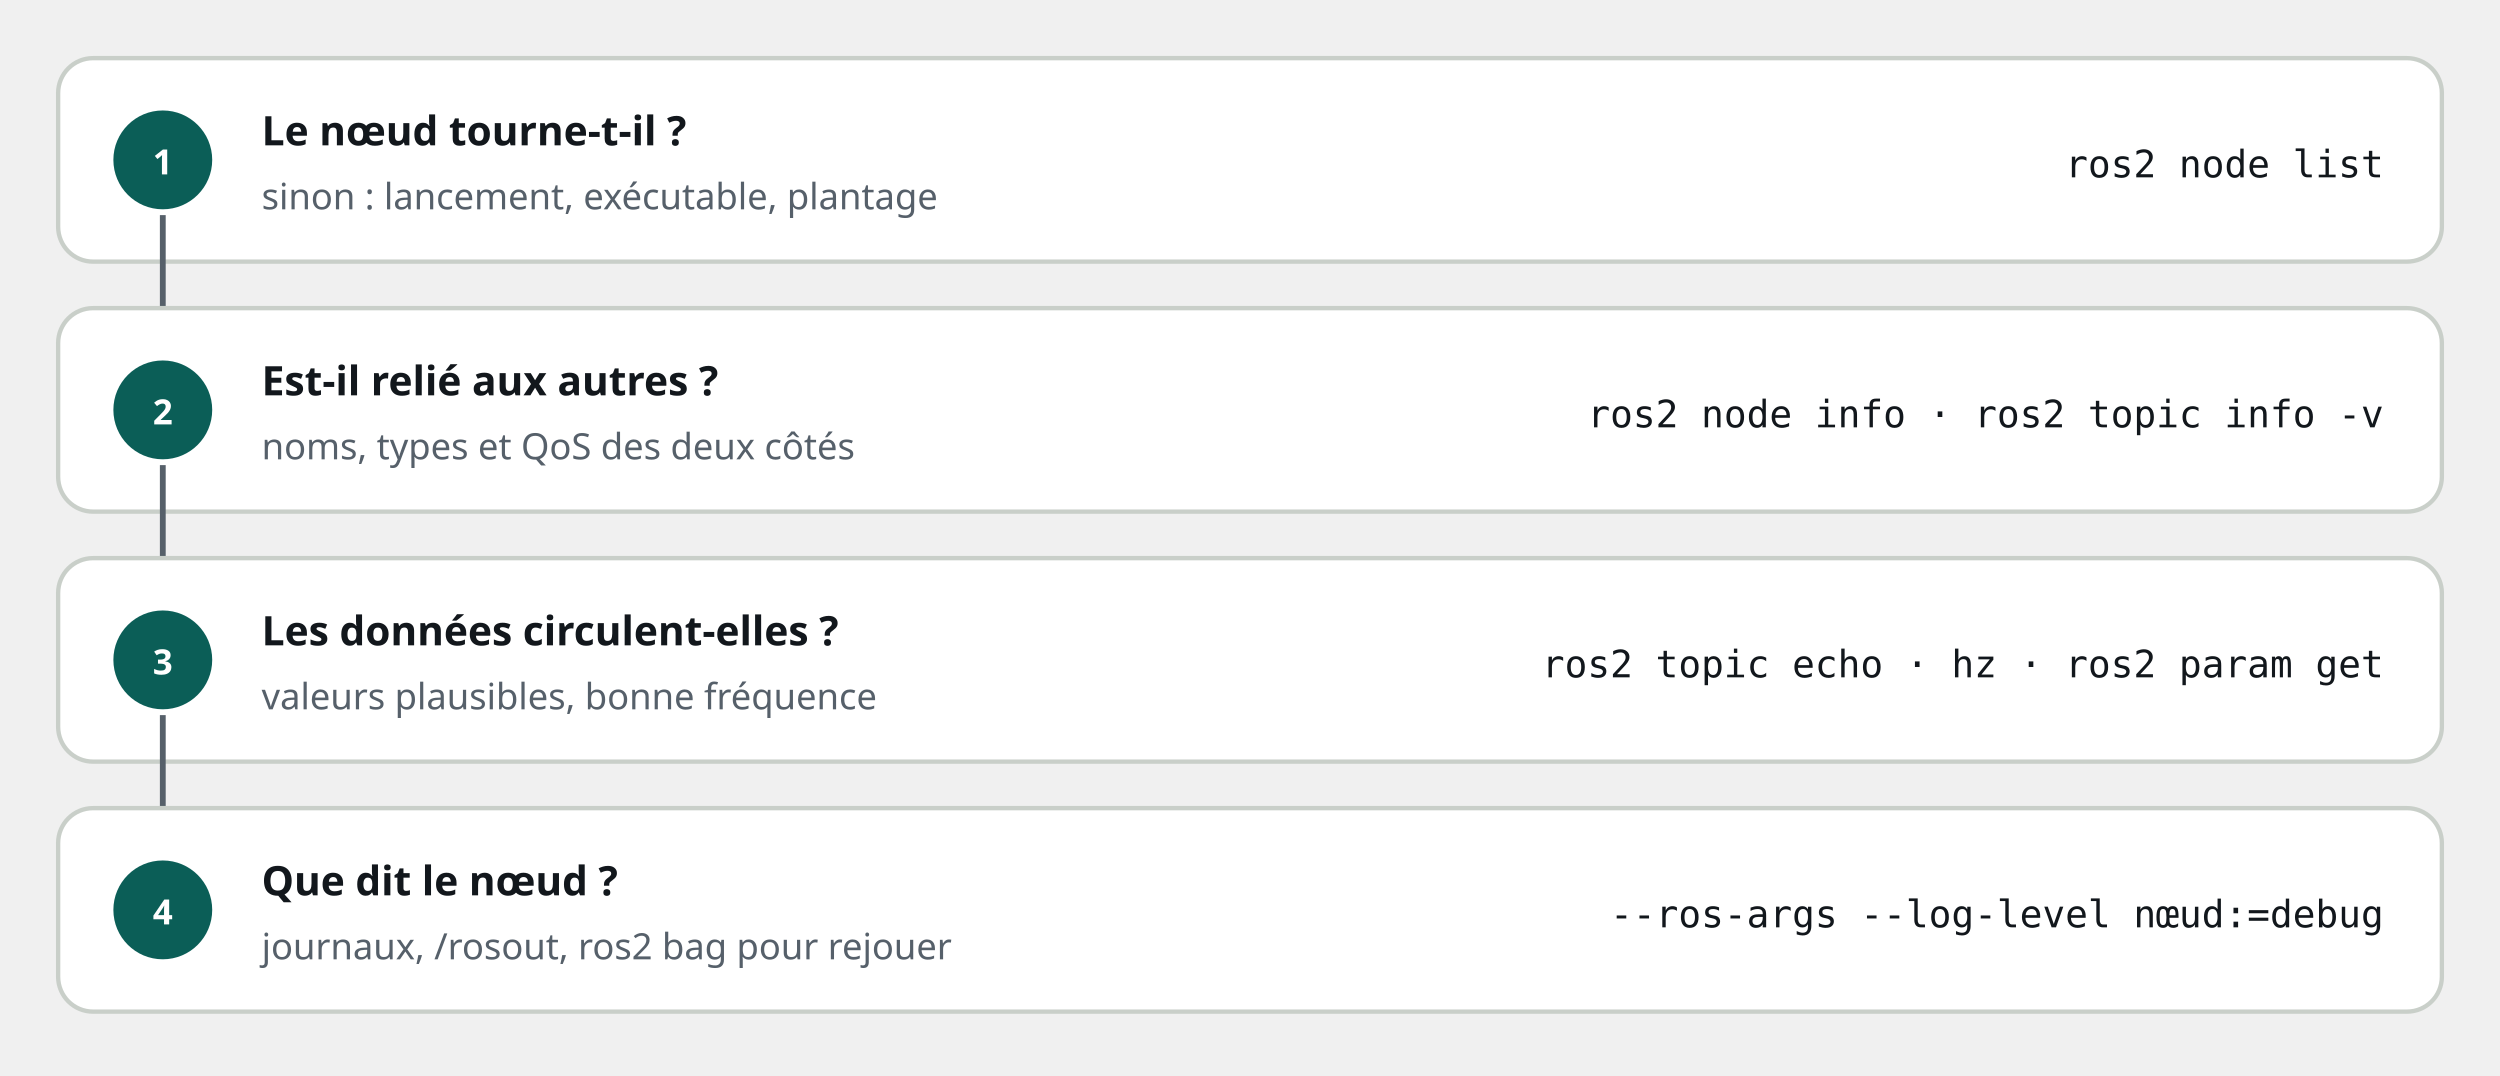
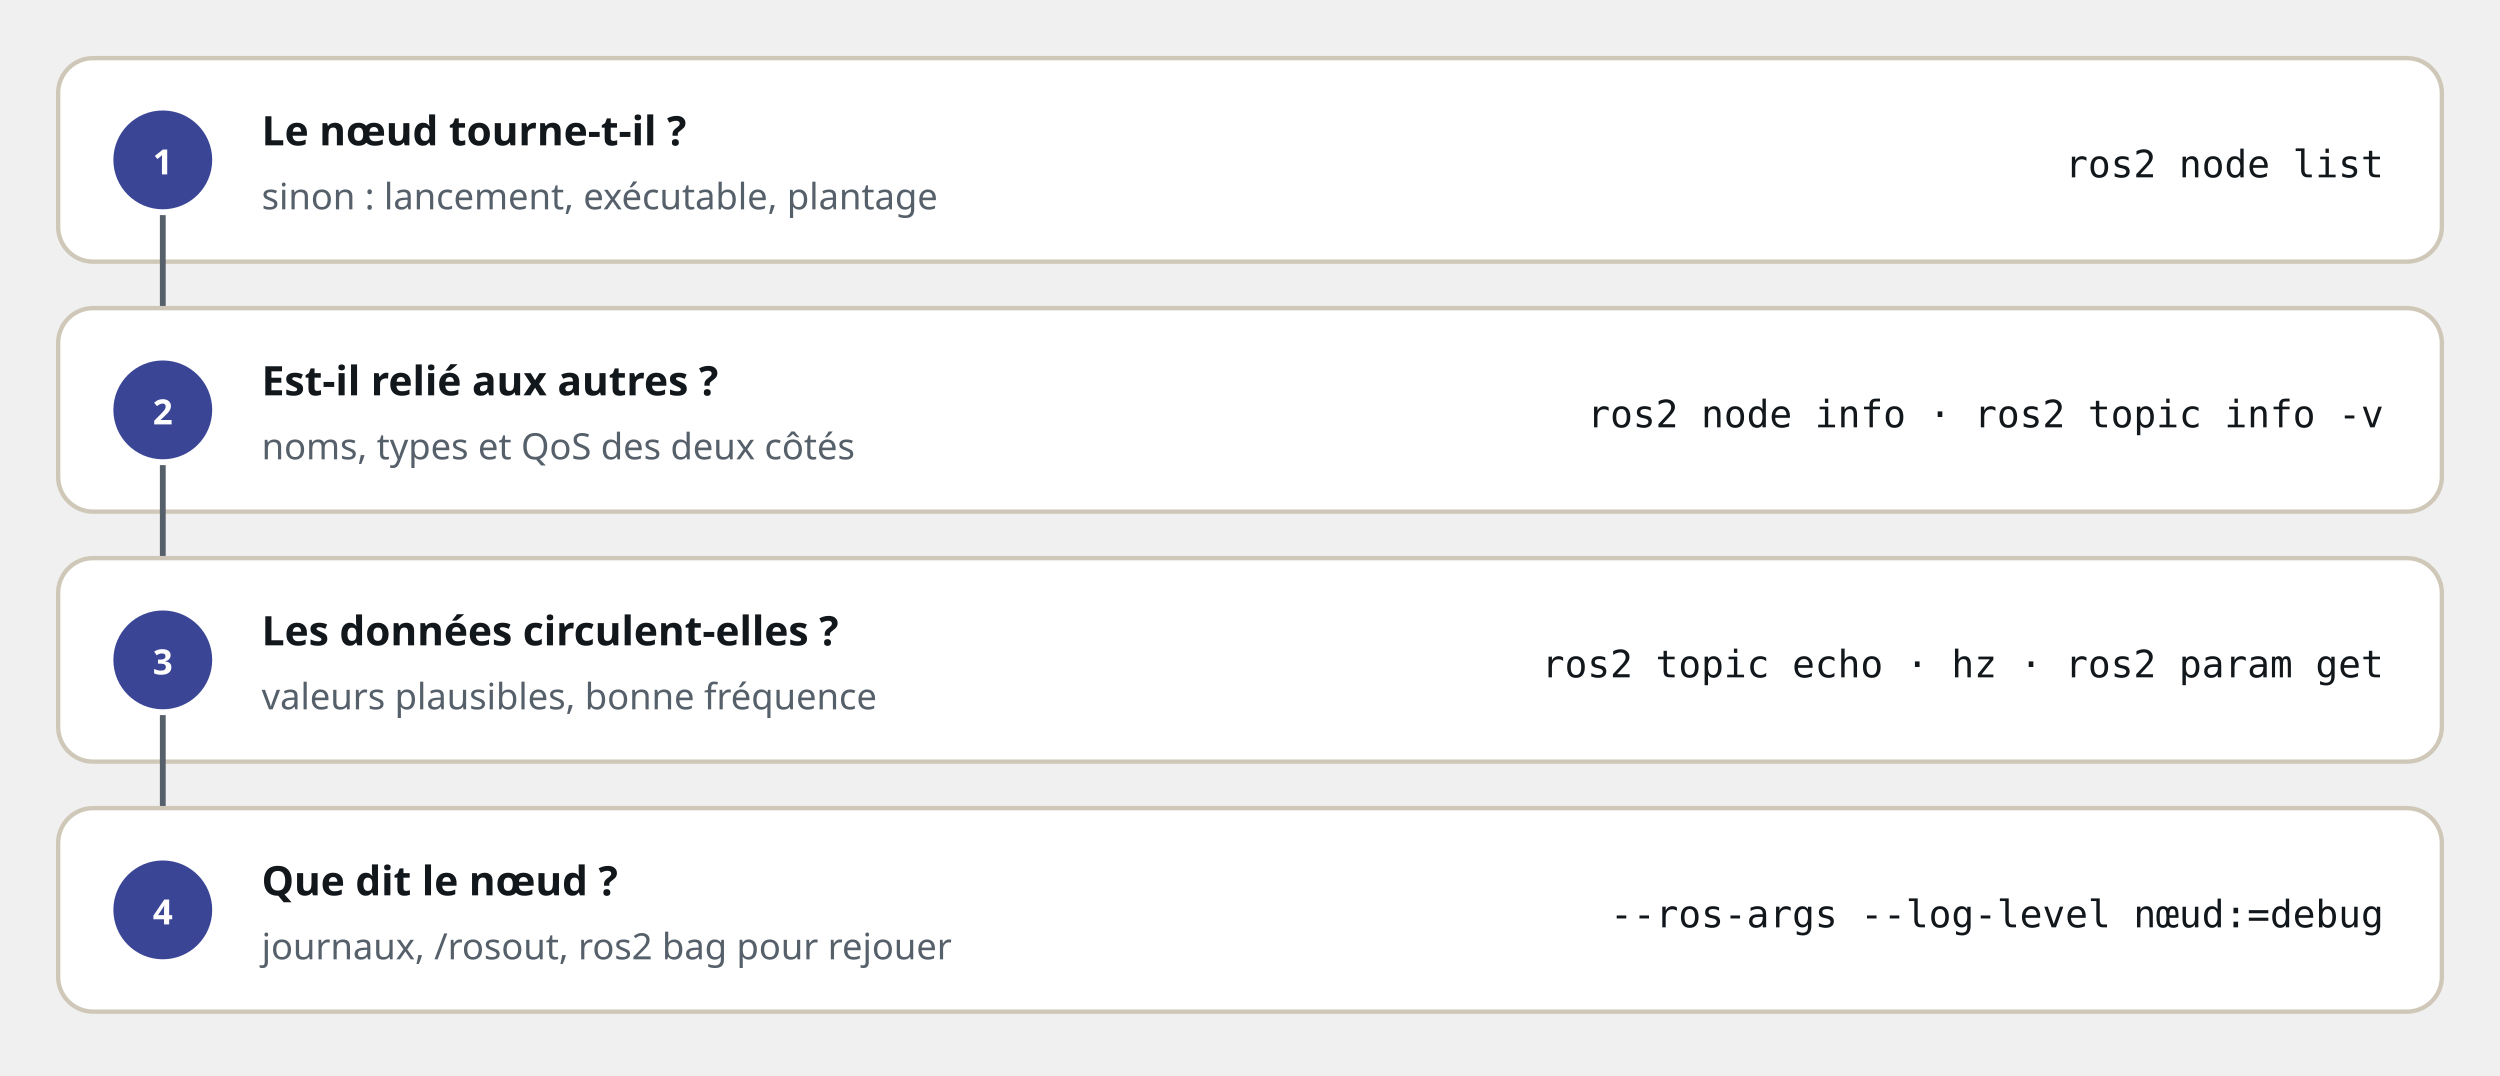
<svg xmlns="http://www.w3.org/2000/svg" viewBox="0 0 860 370" role="img" aria-labelledby="t d">
  <style>
- .fond { fill: #fbfbf9; stroke: #c9cfc9; stroke-width: 1.5; }
- .grille { stroke: #e7eae6; stroke-width: 1; }
- .boite { fill: #ffffff; stroke: #c9cfc9; stroke-width: 1.5; }
- .calcul { fill: #e3f1ee; stroke: #0b5e57; stroke-width: 2; }
+ .fond { fill: #fbfaf6; stroke: #cfc8b8; stroke-width: 1.5; }
+ .grille { stroke: #ece8de; stroke-width: 1; }
+ .boite { fill: #ffffff; stroke: #cfc8b8; stroke-width: 1.5; }
+ .calcul { fill: #ecedf9; stroke: #3b4596; stroke-width: 2; }
.capteur { fill: #fff8e8; stroke: #d39a2c; stroke-width: 2; }
.actionneur { fill: #eef1f5; stroke: #56606a; stroke-width: 2; }
- .robot { fill: #e3f1ee; stroke: #0b5e57; stroke-width: 2; }
+ .robot { fill: #ecedf9; stroke: #3b4596; stroke-width: 2; }
.roue { fill: #12171c; }
.roulette { fill: #ffffff; stroke: #12171c; stroke-width: 1.5; }
- .nez { fill: #0b5e57; }
+ .nez { fill: #3b4596; }
.ax-x { stroke: #d64545; stroke-width: 3; fill: none; } .ax-y { stroke: #2f9e44; stroke-width: 3; fill: none; }
.px { fill: #d64545; } .py { fill: #2f9e44; }
.trait { stroke: #56606a; stroke-width: 2; fill: none; }
.tirets { stroke: #8a949c; stroke-width: 1.5; stroke-dasharray: 5 5; fill: none; }
.trajet { stroke: #d39a2c; stroke-width: 3; fill: none; stroke-linecap: round; }
.trajet-pointe { fill: #d39a2c; }
- .vitesse { stroke: #0b5e57; stroke-width: 3; fill: none; }
- .vitesse-pointe { fill: #0b5e57; }
+ .vitesse { stroke: #3b4596; stroke-width: 3; fill: none; }
+ .vitesse-pointe { fill: #3b4596; }
.pointe { fill: #56606a; }
.cir { fill: #d39a2c; }
.t { fill: #12171c; font: 400 14px "IBM Plex Sans", system-ui, sans-serif; }
.t-gras { fill: #12171c; font: 600 14px "IBM Plex Sans", system-ui, sans-serif; }
.t-titre { fill: #12171c; font: 600 16px "IBM Plex Sans", system-ui, sans-serif; }
.t-petit { fill: #56606a; font: 400 12.5px "IBM Plex Sans", system-ui, sans-serif; }
.t-sur { fill: #56606a; font: 600 12px "IBM Plex Sans", system-ui, sans-serif; letter-spacing: 0.08em; }
.t-math { fill: #12171c; font: italic 500 15px "IBM Plex Serif", Georgia, serif; }
.t-code { fill: #12171c; font: 500 13px "JetBrains Mono", "DejaVu Sans Mono", monospace; }
- .t-accent { fill: #0b5e57; font: 600 13px "IBM Plex Sans", system-ui, sans-serif; }
+ .t-accent { fill: #3b4596; font: 600 13px "IBM Plex Sans", system-ui, sans-serif; }
.t-ambre { fill: #8a5d10; font: 600 13px "IBM Plex Sans", system-ui, sans-serif; }
.t-x { fill: #d64545; font: 600 13px "JetBrains Mono", monospace; } .t-y { fill: #2f9e44; font: 600 13px "JetBrains Mono", monospace; }
- .badge { fill: #0b5e57; } .t-badge { fill: #ffffff; font: 600 12px "IBM Plex Sans", system-ui, sans-serif; }
- .sep { stroke: #e2e5e1; stroke-width: 1.5; }
+ .badge { fill: #3b4596; } .t-badge { fill: #ffffff; font: 600 12px "IBM Plex Sans", system-ui, sans-serif; }
+ .sep { stroke: #e7e2d6; stroke-width: 1.5; }
@media (prefers-color-scheme: dark) {
-   .fond { fill: #0f161d; stroke: #34424f; } .grille { stroke: #1b2630; }
-   .boite { fill: #121a22; stroke: #34424f; }
-   .calcul, .robot { fill: #12302d; stroke: #4fb3a7; }
+   .fond { fill: #101114; stroke: #3a3b42; } .grille { stroke: #1f2026; }
+   .boite { fill: #16171b; stroke: #3a3b42; }
+   .calcul, .robot { fill: #1d2140; stroke: #9aa4f0; }
  .capteur { fill: #2a2212; stroke: #f2b544; }
-   .actionneur { fill: #1a222b; stroke: #8a99a8; }
-   .roue { fill: #c9d3dc; } .roulette { fill: #121a22; stroke: #c9d3dc; } .nez { fill: #4fb3a7; }
+   .actionneur { fill: #1c1d22; stroke: #9a9aa3; }
+   .roue { fill: #c9c9cf; } .roulette { fill: #16171b; stroke: #c9c9cf; } .nez { fill: #9aa4f0; }
  .ax-x { stroke: #ff6b6b; } .ax-y { stroke: #51cf66; } .px, .t-x { fill: #ff6b6b; } .py, .t-y { fill: #51cf66; }
-   .trait { stroke: #8a99a8; } .tirets { stroke: #5d6b78; } .pointe { fill: #8a99a8; }
+   .trait { stroke: #9a9aa3; } .tirets { stroke: #62636b; } .pointe { fill: #9a9aa3; }
  .trajet { stroke: #f2b544; } .trajet-pointe, .cir { fill: #f2b544; }
-   .vitesse { stroke: #4fb3a7; } .vitesse-pointe { fill: #4fb3a7; }
-   .t, .t-gras, .t-titre, .t-math, .t-code { fill: #e3e8ee; }
-   .t-petit, .t-sur { fill: #8a99a8; } .t-accent { fill: #4fb3a7; } .t-ambre { fill: #f2b544; }
-   .badge { fill: #4fb3a7; } .t-badge { fill: #0b1015; } .sep { stroke: #22303c; }
+   .vitesse { stroke: #9aa4f0; } .vitesse-pointe { fill: #9aa4f0; }
+   .t, .t-gras, .t-titre, .t-math, .t-code { fill: #f4f1ea; }
+   .t-petit, .t-sur { fill: #9a9aa3; } .t-accent { fill: #9aa4f0; } .t-ambre { fill: #f2b544; }
+   .badge { fill: #9aa4f0; } .t-badge { fill: #0b0b0d; } .sep { stroke: #26272d; }
}
</style>
  <defs>
    <marker id="m-trait" viewBox="0 0 10 10" refX="9" refY="5" markerWidth="7" markerHeight="7" orient="auto-start-reverse">
      <path class="pointe" d="M0 0 L10 5 L0 10 z" />
    </marker>
    <marker id="m-trajet" viewBox="0 0 10 10" refX="8" refY="5" markerWidth="6" markerHeight="6" orient="auto">
      <path class="trajet-pointe" d="M0 0 L10 5 L0 10 z" />
    </marker>
    <marker id="m-vitesse" viewBox="0 0 10 10" refX="8" refY="5" markerWidth="6" markerHeight="6" orient="auto">
      <path class="vitesse-pointe" d="M0 0 L10 5 L0 10 z" />
    </marker>
    <marker id="m-x" viewBox="0 0 10 10" refX="8" refY="5" markerWidth="5" markerHeight="5" orient="auto">
      <path class="px" d="M0 0 L10 5 L0 10 z" />
    </marker>
    <marker id="m-y" viewBox="0 0 10 10" refX="8" refY="5" markerWidth="5" markerHeight="5" orient="auto">
      <path class="py" d="M0 0 L10 5 L0 10 z" />
    </marker>
  </defs>
  <rect class="boite" x="20.0" y="20.0" width="820.0" height="70.0" rx="12" />
  <circle class="badge" cx="56" cy="55" r="17" />
  <text class="t-badge" x="56.0" y="60.0" text-anchor="middle">1</text>
  <text class="t-gras" x="90.0" y="50.0" text-anchor="start">Le nœud tourne-t-il ?</text>
  <text class="t-petit" x="90.0" y="72.0" text-anchor="start">sinon : lancement, exécutable, plantage</text>
  <text class="t-code" x="820.0" y="61.0" text-anchor="end">ros2 node list</text>
  <line class="trait" x1="56.0" y1="74.0" x2="56.0" y2="120.0" marker-end="url(#m-trait)" />
  <rect class="boite" x="20.0" y="106.0" width="820.0" height="70.0" rx="12" />
  <circle class="badge" cx="56" cy="141" r="17" />
  <text class="t-badge" x="56.0" y="146.0" text-anchor="middle">2</text>
  <text class="t-gras" x="90.0" y="136.0" text-anchor="start">Est-il relié aux autres ?</text>
  <text class="t-petit" x="90.0" y="158.0" text-anchor="start">noms, types et QoS des deux côtés</text>
  <text class="t-code" x="820.0" y="147.0" text-anchor="end">ros2 node info · ros2 topic info -v</text>
  <line class="trait" x1="56.0" y1="160.0" x2="56.0" y2="206.0" marker-end="url(#m-trait)" />
  <rect class="boite" x="20.0" y="192.0" width="820.0" height="70.0" rx="12" />
  <circle class="badge" cx="56" cy="227" r="17" />
  <text class="t-badge" x="56.0" y="232.0" text-anchor="middle">3</text>
  <text class="t-gras" x="90.0" y="222.0" text-anchor="start">Les données circulent-elles ?</text>
  <text class="t-petit" x="90.0" y="244.0" text-anchor="start">valeurs plausibles, bonne fréquence</text>
  <text class="t-code" x="820.0" y="233.0" text-anchor="end">ros2 topic echo · hz · ros2 param get</text>
  <line class="trait" x1="56.0" y1="246.0" x2="56.0" y2="292.0" marker-end="url(#m-trait)" />
  <rect class="boite" x="20.0" y="278.0" width="820.0" height="70.0" rx="12" />
  <circle class="badge" cx="56" cy="313" r="17" />
  <text class="t-badge" x="56.0" y="318.0" text-anchor="middle">4</text>
  <text class="t-gras" x="90.0" y="308.0" text-anchor="start">Que dit le nœud ?</text>
  <text class="t-petit" x="90.0" y="330.0" text-anchor="start">journaux, /rosout, ros2 bag pour rejouer</text>
  <text class="t-code" x="820.0" y="319.0" text-anchor="end">--ros-args --log-level nœud:=debug</text>
</svg>
